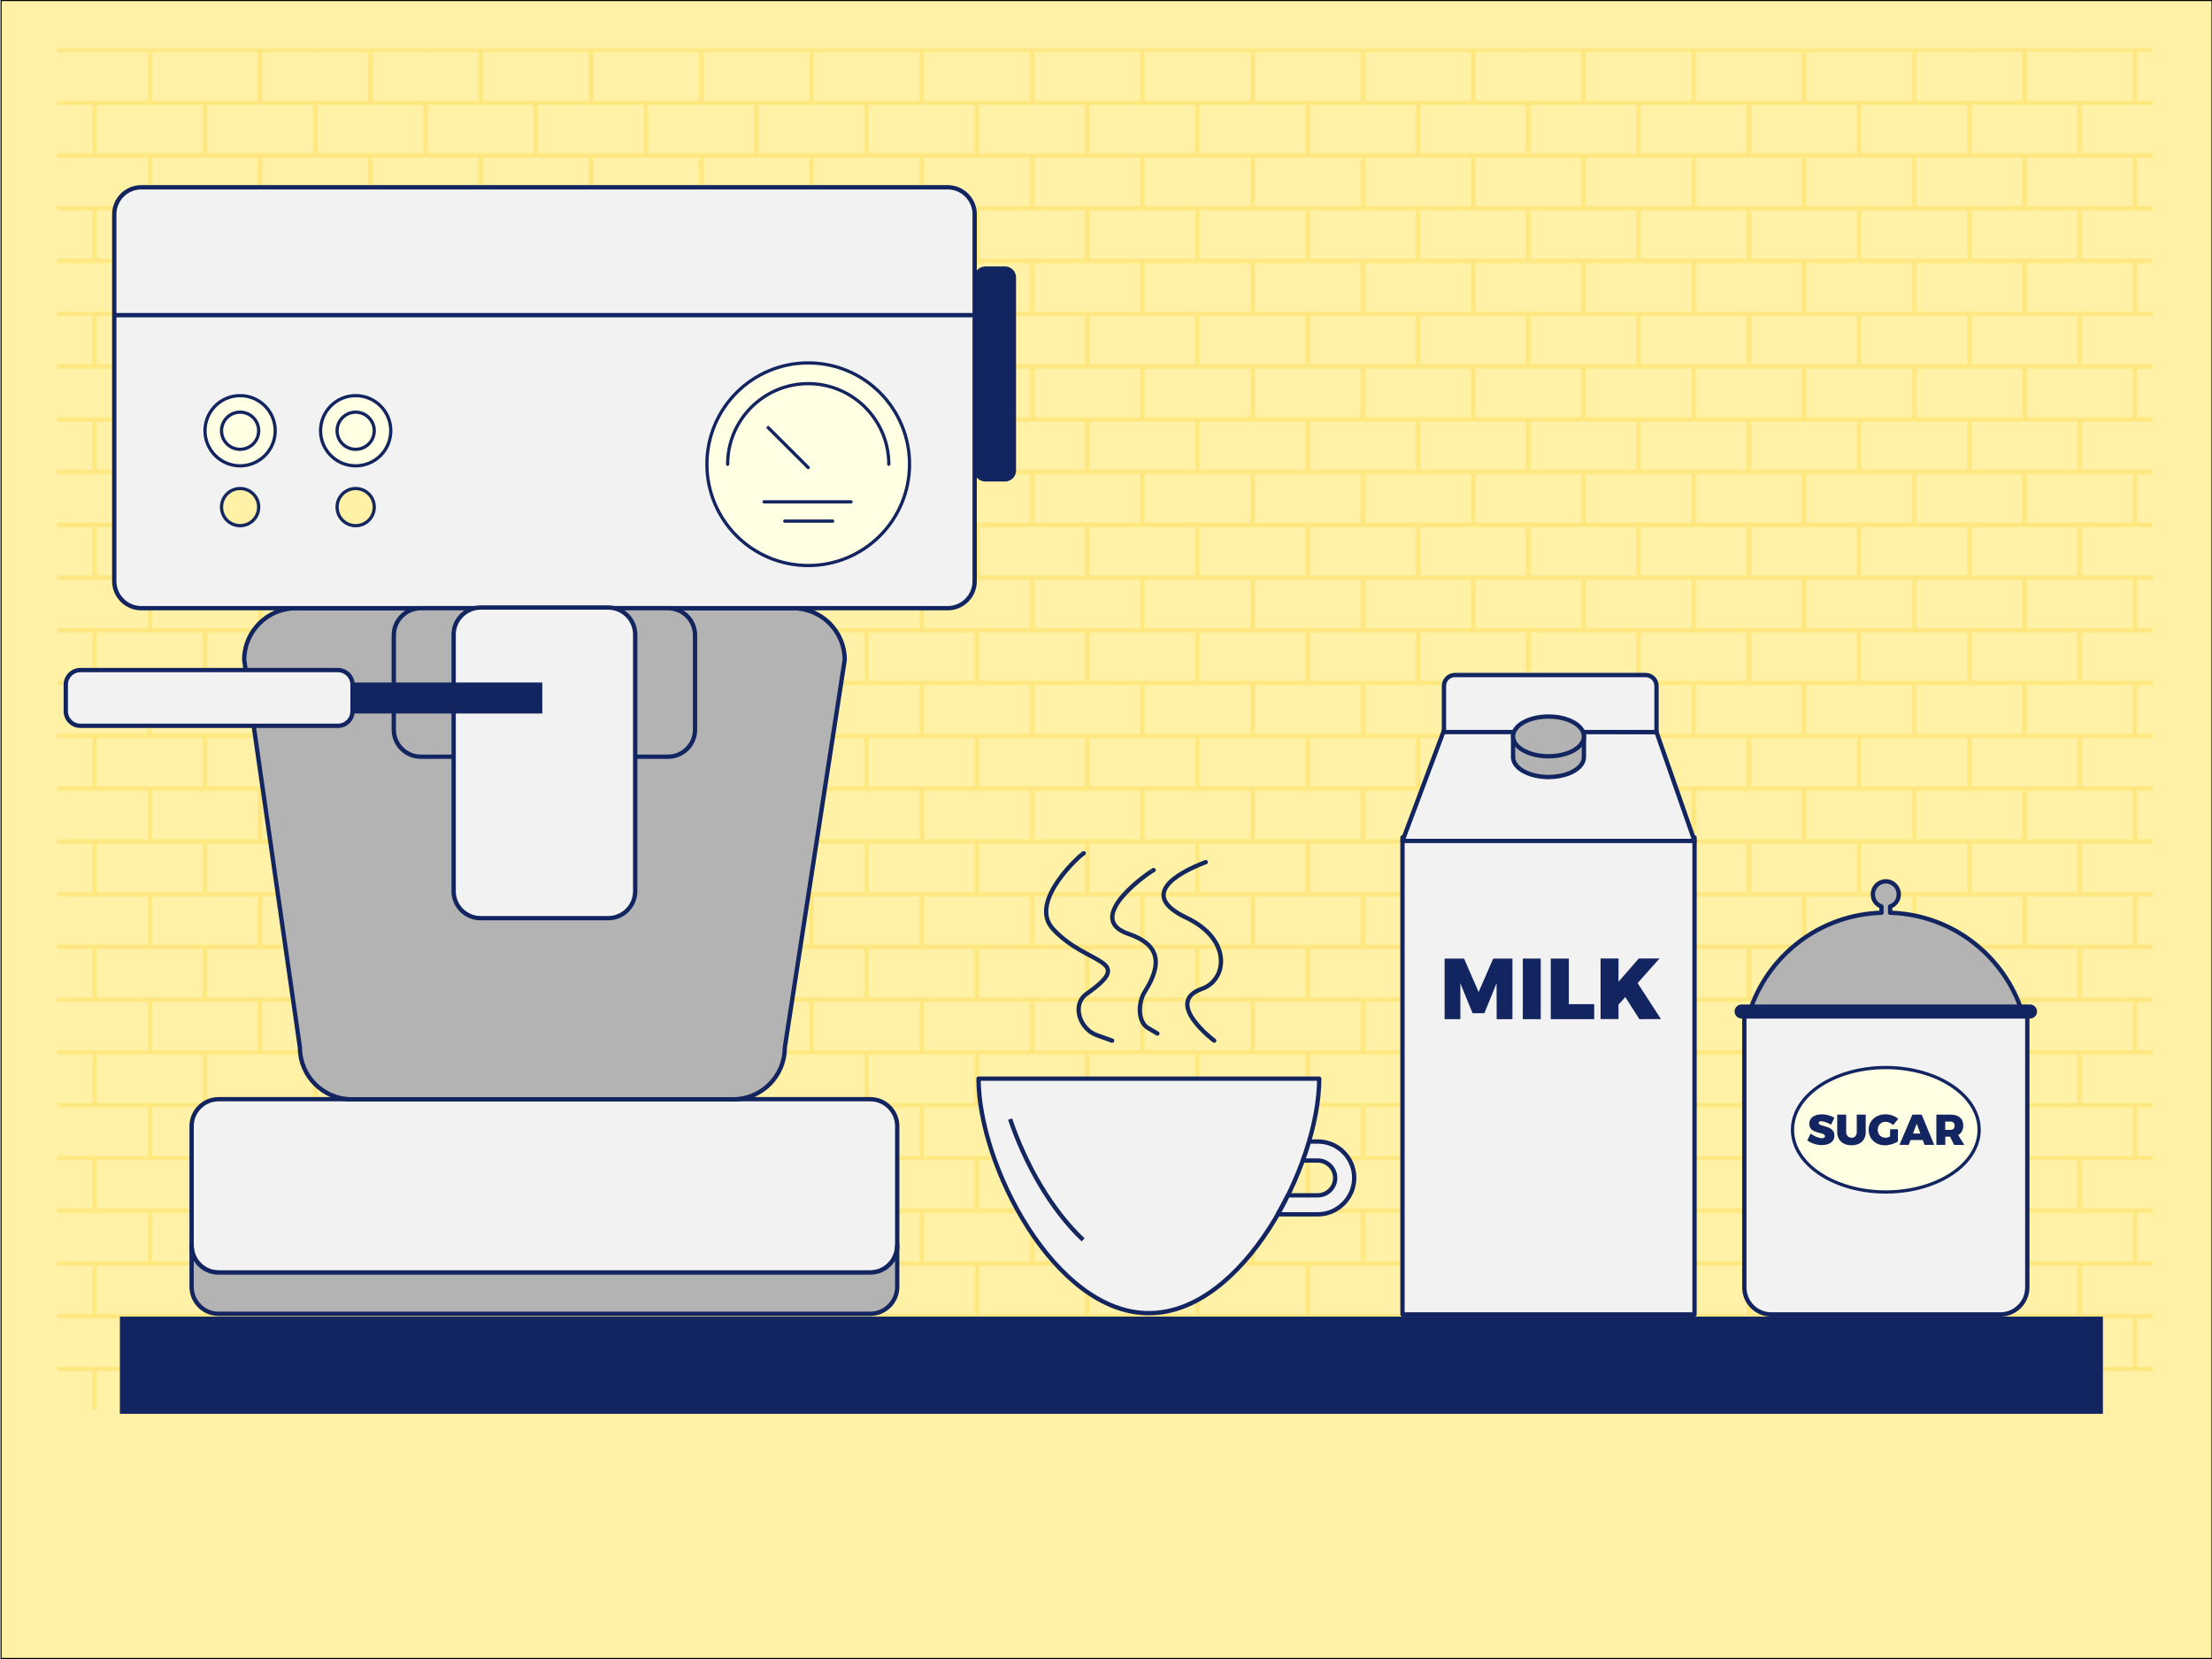
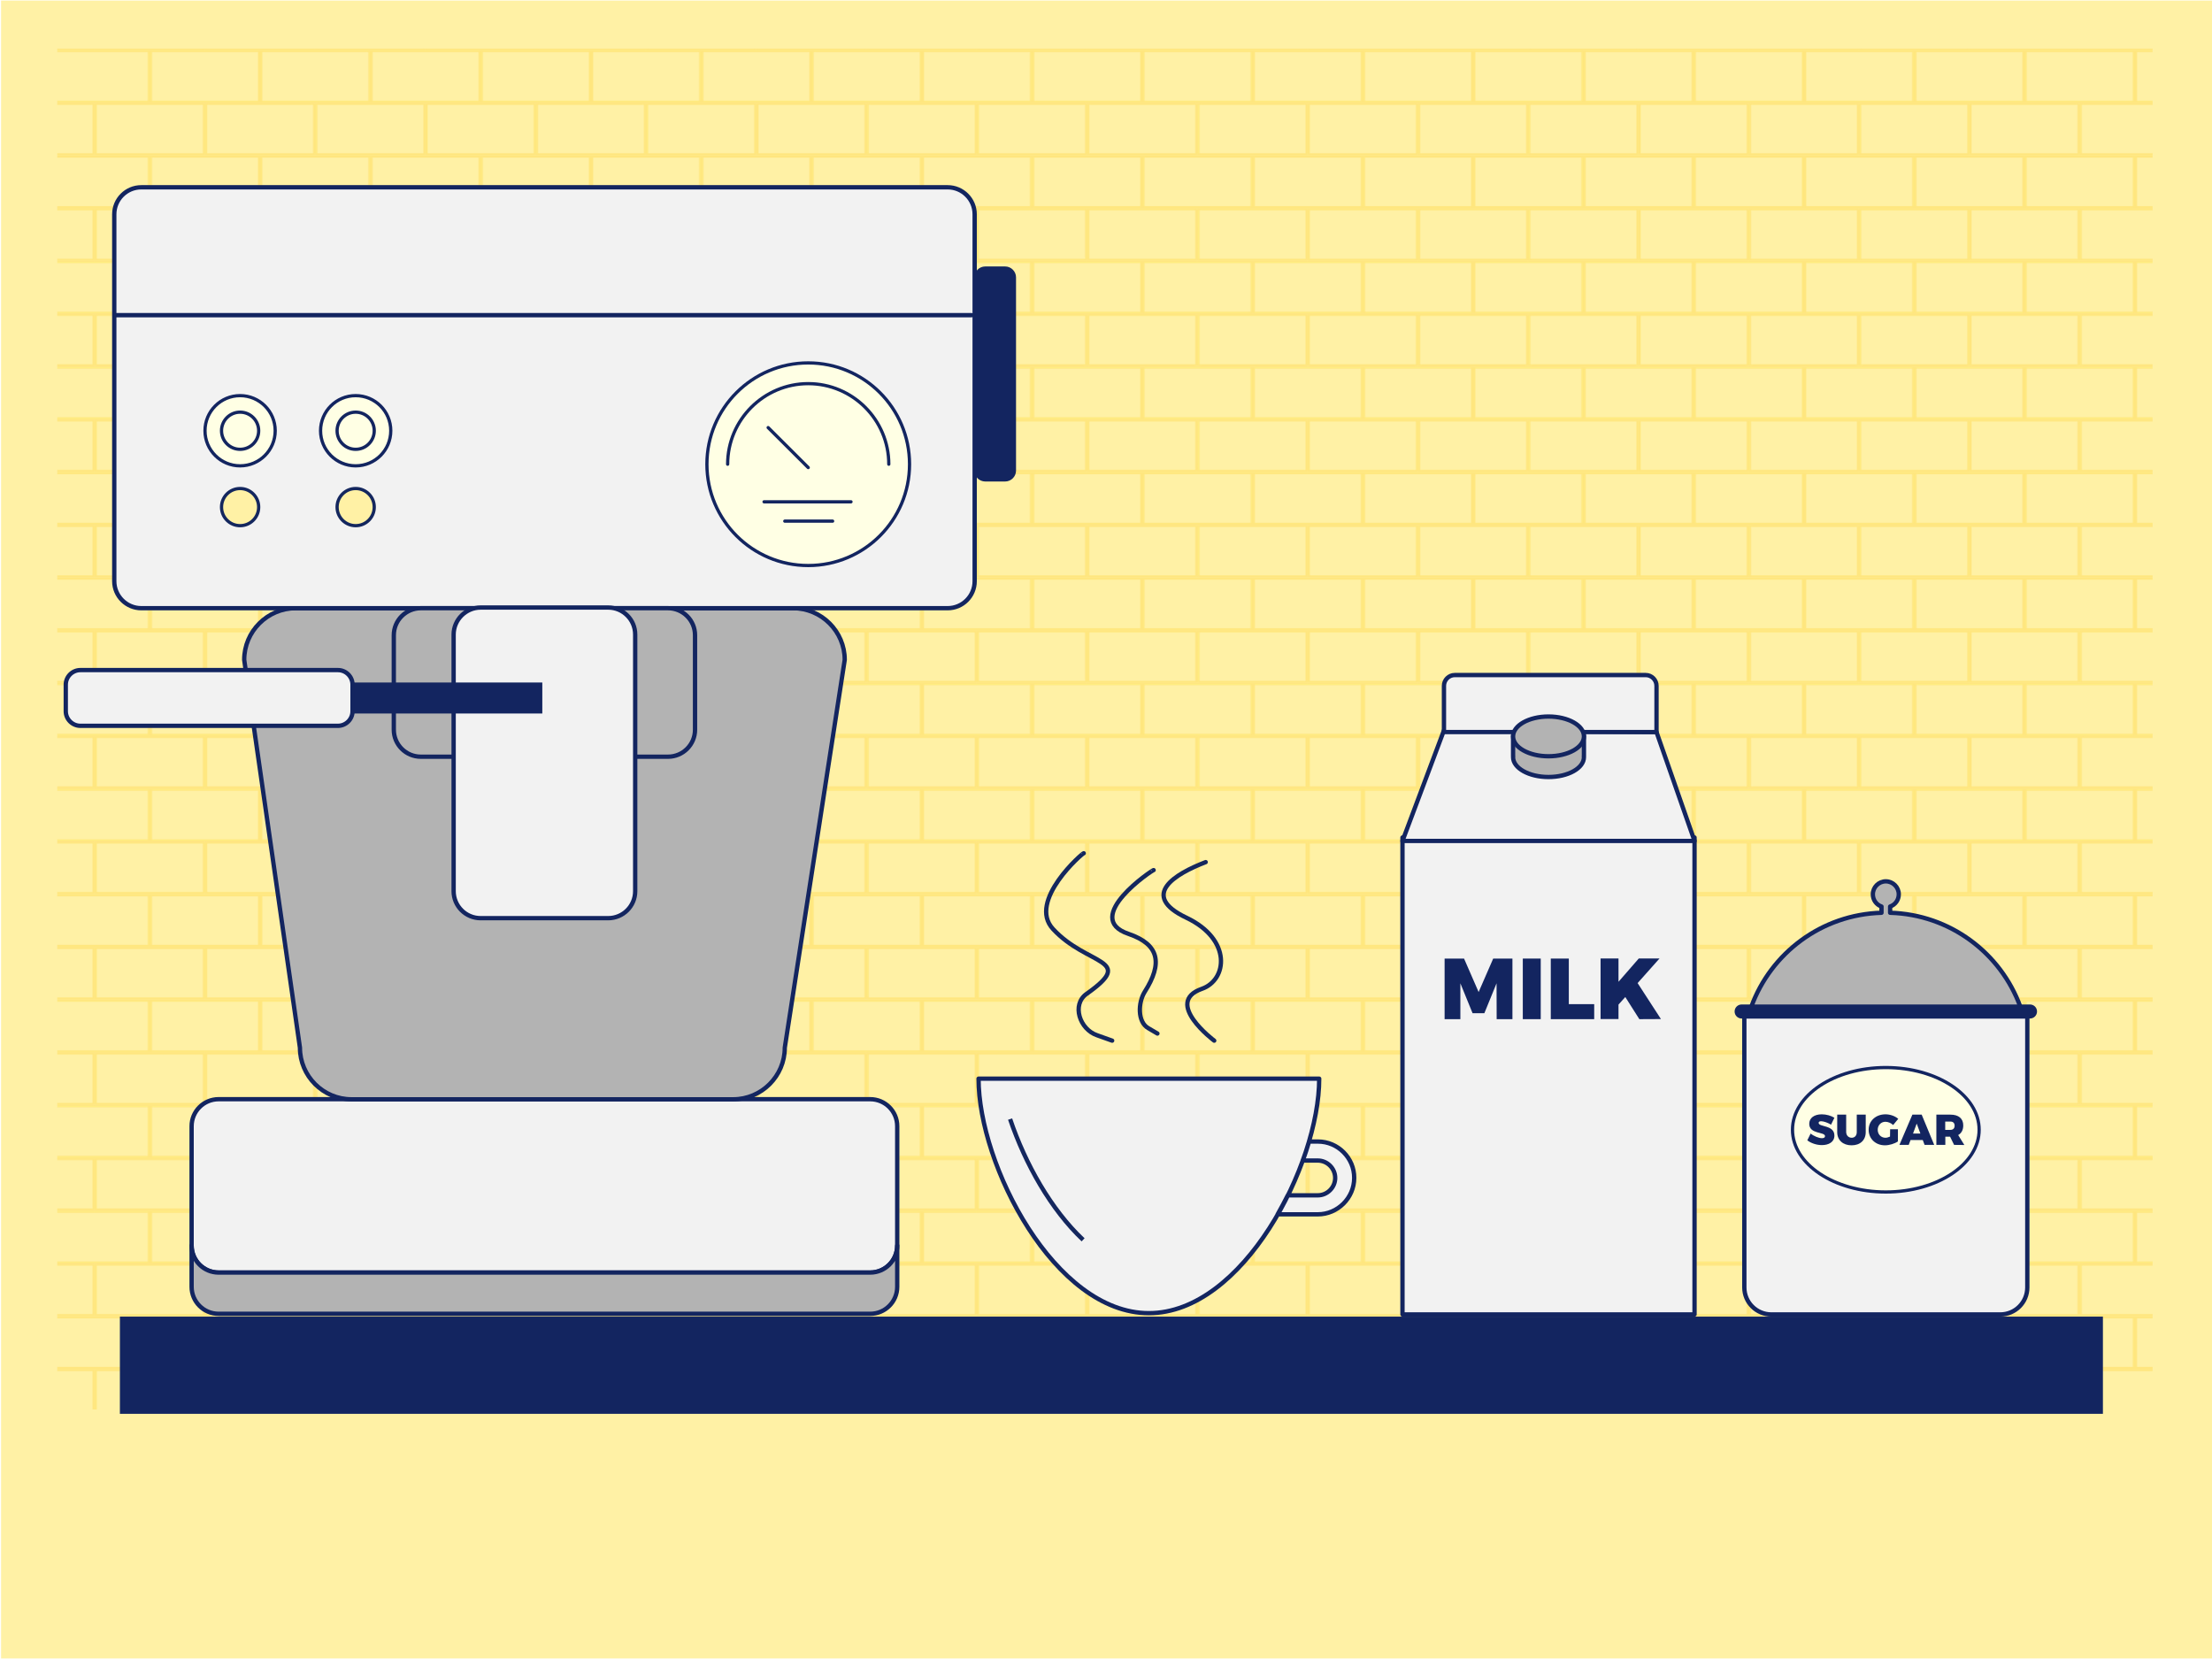
<svg xmlns="http://www.w3.org/2000/svg" xmlns:xlink="http://www.w3.org/1999/xlink" version="1.1" id="coffee" x="0px" y="0px" viewBox="0 0 2048 1536" style="enable-background:new 0 0 2048 1536;" xml:space="preserve">
  <style type="text/css">
	.st0{fill:none;}
	.st1{fill:none;stroke:#FFDB58;stroke-width:2;stroke-miterlimit:10;}
- 	.st2{fill:#FFF1A5;stroke:#000000;stroke-miterlimit:10;}
+ 	.st2{fill:#FFF1A5;}
	.st3{opacity:0.5;fill:url(#pattern_1_);enable-background:new    ;}
	.st4{fill:#132560;}
	.st5{fill:#F2F2F2;stroke:#132560;stroke-width:4;stroke-linecap:round;stroke-linejoin:round;stroke-miterlimit:10;}
	.st6{fill:#B3B3B3;stroke:#132560;stroke-width:4;stroke-linecap:round;stroke-linejoin:round;stroke-miterlimit:10;}
	.st7{fill:#FFFFE4;stroke:#132560;stroke-width:3;stroke-linecap:round;stroke-linejoin:round;stroke-miterlimit:10;}
	.st8{fill:#FFF1A5;stroke:#14275E;stroke-width:3;stroke-miterlimit:10;}
	.st9{fill:none;stroke:#132560;stroke-width:3;stroke-linecap:round;stroke-linejoin:round;stroke-miterlimit:10;}
	.st10{fill:none;stroke:#14275E;stroke-width:4;stroke-miterlimit:10;}
	.st11{fill:none;stroke:#14275E;stroke-width:4;stroke-linecap:round;stroke-linejoin:round;stroke-miterlimit:10;}
</style>
  <pattern y="1536" width="102.1" height="97.7" patternUnits="userSpaceOnUse" id="New_Pattern" viewBox="51.1 -122.2 102.1 97.7" style="overflow:visible;">
    <g>
      <rect x="51.1" y="-122.2" class="st0" width="102.1" height="97.7" />
      <g>
        <rect x="51.1" y="-122.2" class="st0" width="102.1" height="97.7" />
        <rect x="103.1" y="-145.6" class="st1" width="100.1" height="46.9" />
        <rect x="1" y="-145.6" class="st1" width="100.1" height="46.9" />
        <rect x="52.1" y="-96.8" class="st1" width="100.1" height="46.9" />
        <rect x="103.1" y="-47.9" class="st1" width="100.1" height="46.9" />
        <rect x="1" y="-47.9" class="st1" width="100.1" height="46.9" />
      </g>
    </g>
  </pattern>
  <rect id="background" x="1" y="0.5" class="st2" width="2047" height="1535" />
  <pattern id="pattern_1_" xlink:href="#New_Pattern" patternTransform="matrix(1 0 0 -1 -167.5 -17102.801)">
</pattern>
  <rect id="pattern" x="53" y="45" class="st3" width="1940" height="1260" />
  <rect id="Table" x="111" y="1219" class="st4" width="1836" height="90" />
  <g id="Milk">
    <g id="Milk_x5F_Carton">
      <rect x="1298.5" y="775.4" class="st5" width="270.4" height="441.6" />
      <polygon class="st5" points="1336.9,676.2 1533.7,677.8 1568.9,778.6 1298.5,778.6   " />
      <path class="st5" d="M1346.9,625h176.8c5.5,0,10,4.5,10,10v42.8h-196.8V635C1336.9,629.5,1341.4,625,1346.9,625z" />
    </g>
    <g id="Milk_x5F_Cap">
      <path class="st6" d="M1466.5,681h-65.6v19.2h0.1c0,0.3-0.1,0.5-0.1,0.8c0,10.2,14.7,18.4,32.8,18.4c18.1,0,32.8-8.2,32.8-18.4    c0-0.3-0.1-0.5-0.1-0.8h0.1L1466.5,681L1466.5,681z" />
      <ellipse class="st6" cx="1433.7" cy="681.8" rx="32.8" ry="18.4" />
    </g>
    <g id="Milk_x5F_Text">
      <path class="st4" d="M1355.5,887.5l13.5,31l13.5-31h17.8v56.1h-14.6l-0.1-33.2l-11.3,27.7h-10.9l-11.3-27.7v33.2h-14.6v-56.1    H1355.5z" />
      <path class="st4" d="M1426.5,887.5v56.1h-16.6v-56.1H1426.5z" />
      <path class="st4" d="M1452.5,887.5v42.2h23.5v13.9h-40.2v-56.1L1452.5,887.5L1452.5,887.5z" />
      <path class="st4" d="M1517.8,943.6l-13-20.5l-6.3,7v13.4h-16.6v-56.1h16.6V909l18.8-21.6h19.2l-20.3,22.8l21.6,33.3L1517.8,943.6    L1517.8,943.6z" />
    </g>
  </g>
  <g id="Machine">
    <g id="Machine_x5F_Base">
      <path id="bottomMachine" class="st5" d="M805.7,1178.2H202.4c-13.8,0-25-11.2-25-25v-110.5c0-13.8,11.2-25,25-25h603.3    c13.8,0,25,11.2,25,25v110.5C830.7,1167,819.5,1178.2,805.7,1178.2z" />
      <path id="middleMachine" class="st6" d="M273.9,563.1h460.4c26.3,0,47.8,21.5,47.8,47.8L726.6,970c0,26.3-21.5,47.8-47.8,47.8    H325.5c-26.3,0-47.8-21.5-47.8-47.8l-51.6-359.1C226.1,584.6,247.6,563.1,273.9,563.1z" />
      <path id="topMachine" class="st5" d="M130.8,173.4h746.6c13.8,0,25,11.2,25,25v339.7c0,13.8-11.2,25-25,25H130.8    c-13.7,0-25-11.2-25-25V198.4C105.8,184.6,117,173.4,130.8,173.4z M106.7,291.8h792.8" />
      <path id="bottomMachineDG" class="st6" d="M805.7,1178.2H202.4c-13.8,0-25-11.2-25-25v38.2c0,13.8,11.2,25,25,25h603.3    c13.8,0,25-11.2,25-25v-38.2C830.7,1167,819.5,1178.2,805.7,1178.2z" />
      <path id="middleDG" class="st6" d="M389.6,563.1h228.9c13.8,0,25,11.2,25,25v87.5c0,13.8-11.2,25-25,25H389.6    c-13.8,0-25-11.2-25-25v-87.5C364.6,574.3,375.9,563.1,389.6,563.1z" />
      <path id="middleLG" class="st5" d="M445,562.5h118.1c13.8,0,25,11.2,25,25v237.6c0,13.8-11.2,25-25,25H445c-13.8,0-25-11.2-25-25    V587.5C420,573.8,431.3,562.5,445,562.5z" />
      <g id="leftHandle" class="lHandle-anim">
        <rect id="leftHandleBlue" x="313" y="631.9" class="st4" width="189.1" height="28.7" />
        <path id="leftHandleGray" class="st5" d="M74.4,620.4h238.5c7.4,0,13.5,6.1,13.5,13.5v24.6c0,7.4-6.1,13.5-13.5,13.5H74.4     c-7.4,0-13.5-6.1-13.5-13.5v-24.6C60.9,626.5,67,620.4,74.4,620.4z" />
      </g>
      <path id="rightHandle" class="st4" d="M902.1,435.7V256.8c0-5.6,4.6-10.1,10.1-10.1h18.4c5.6,0,10.1,4.6,10.1,10.1v178.9    c0,5.6-4.6,10.1-10.1,10.1h-18.4C906.7,445.8,902.1,441.3,902.1,435.7z" />
    </g>
    <g id="machineVisuals">
      <g id="leftButtons">
        <circle id="outer_lWhite_1_" class="st7" cx="222.3" cy="398.8" r="32.5" />
        <path id="inner_lWhite" class="st7 button-anim" d="M222.3,416c-9.5,0-17.2-7.7-17.2-17.2s7.7-17.2,17.2-17.2s17.2,7.7,17.2,17.2     S231.8,416,222.3,416z" />
        <path id="lYellow_button" class="st8 button-anim-on" d="M222.3,486.7c-9.5,0-17.2-7.7-17.2-17.2s7.7-17.2,17.2-17.2s17.2,7.7,17.2,17.2     S231.8,486.7,222.3,486.7z" />
      </g>
      <g id="rightButtons">
        <circle id="outer_rWhite" class="st7" cx="329.3" cy="398.8" r="32.5" />
        <path id="inner_rWhite" class="st7 button-anim" d="M329.3,416c-9.5,0-17.2-7.7-17.2-17.2s7.7-17.2,17.2-17.2s17.2,7.7,17.2,17.2     S338.8,416,329.3,416z" />
        <path id="rYellow_button" class="st8 button-anim-off" d="M329.3,486.7c-9.5,0-17.2-7.7-17.2-17.2s7.7-17.2,17.2-17.2s17.2,7.7,17.2,17.2     S338.8,486.7,329.3,486.7z" />
      </g>
      <g id="Meter_1_">
        <circle id="meter_exterior" class="st7" cx="748.3" cy="429.8" r="93.8" />
        <path id="half_circle" class="st7" d="M673.7,429.8c0-41.1,33.5-74.6,74.6-74.6s74.6,33.5,74.6,74.6" />
        <line id="meterLine" class="st9 meterLine-anim" x1="748.3" y1="432.9" x2="711.2" y2="395.9" />
        <line id="upperLine" class="st9" x1="707.4" y1="464.6" x2="787.9" y2="464.6" />
        <line id="bottomLine" class="st9" x1="726.6" y1="482.5" x2="770.9" y2="482.5" />
      </g>
    </g>
  </g>
  <g id="Coffee">
    <path id="coffee_cup" class="st5" d="M1221.4,998.7c0,79.9-70.5,217.1-157.7,217.1S906,1078.6,906,998.7H1221.4z M1220.2,1056.9   h-8.2c-1.8,5.9-3.5,11.7-5.9,17.6h14c8.8,0,16.1,7.3,16.1,16.1c0,8.8-7.3,16.1-16.1,16.1h-27.8c-2.9,5.9-6.1,11.7-9.4,17.6h37.2   c18.4,0,33.7-15.2,33.7-33.7C1253.9,1072.1,1238.7,1056.9,1220.2,1056.9z" />
    <path class="st10" d="M1002.8,1147.9c-29.8-28.1-53.5-70.2-67.6-111.8" />
    <path id="lSteam" class="st11" d="M1003.4,790c0-1.2-52.7,44.2-28.4,70.2c31.9,34.5,77.5,27.2,31,60c-14,9.9-6.4,32.8,9.7,38.3   l14,5" />
    <path id="rSteam" class="st11" d="M1116.3,798.2c-28.1,10.8-61.7,30.7-17.8,51.5c42.4,20.2,37.7,57.6,14.3,65.8   c-36,12.6,11.4,48,11.4,48" />
-     <path id="mStean" class="st11" d="M1068.1,805.6c0-0.9-67.6,44.2-23.1,59.1c28.4,9.7,31.6,27.2,14.9,53.5   c-6.4,10.2-6.7,28.1,3.2,33.7l8.5,5" />
+     <path id="mSteam" class="st11" d="M1068.1,805.6c0-0.9-67.6,44.2-23.1,59.1c28.4,9.7,31.6,27.2,14.9,53.5   c-6.4,10.2-6.7,28.1,3.2,33.7l8.5,5" />
  </g>
  <g id="Sugar">
    <path id="Jar" class="st5" d="M1615,941h262v251c0,13.8-11.2,25-25,25h-212c-13.8,0-25-11.2-25-25V941z" />
    <ellipse id="Label" class="st7" cx="1746" cy="1046" rx="86.4" ry="57.6" />
    <g id="Sugar_x5F_Text">
      <path class="st4" d="M1686.1,1038.1c-1.4,0-2.3,0.5-2.3,1.5c0,4.1,14.6,1.7,14.6,11.8c0,6-5.3,8.8-11.6,8.8    c-4.8,0-10-1.7-13.5-4.4l3.1-6.3c2.9,2.4,7.6,4.3,10.4,4.3c1.8,0,2.9-0.6,2.9-1.9c0-4.2-14.6-1.6-14.6-11.4    c0-5.4,4.6-8.8,11.6-8.8c4.3,0,8.7,1.3,11.7,3.2l-3.1,6.4C1692.6,1039.6,1688.5,1038.1,1686.1,1038.1z" />
      <path class="st4" d="M1714.4,1053.4c2.8,0,4.7-2,4.7-5.2V1032h8.3v16.2c0,7.4-5.1,12.2-13.1,12.2s-13.3-4.8-13.3-12.2V1032h8.3    v16.2C1709.4,1051.4,1711.6,1053.4,1714.4,1053.4z" />
      <path class="st4" d="M1750,1045.5h7.2v11.3c-3,2.1-8,3.6-12,3.6c-8.7,0-15.1-6.1-15.1-14.4c0-8.2,6.6-14.3,15.6-14.3    c4.3,0,8.9,1.6,11.8,4.2l-4.7,5.7c-1.9-1.8-4.7-3-7.2-3c-4,0-7.1,3.2-7.1,7.4c0,4.3,3.1,7.4,7.2,7.4c1.2,0,2.7-0.4,4.2-1.1    L1750,1045.5L1750,1045.5z" />
      <path class="st4" d="M1780.2,1055.5h-11.3l-1.7,4.5h-8.6l12-28h8.6l11.6,28h-8.9L1780.2,1055.5z M1778,1049.5l-3.4-9.2l-3.4,9.2    H1778z" />
      <path class="st4" d="M1809.2,1060l-3.7-7.6h-4.4v7.6h-8.3v-28h13.1c7.5,0,11.8,3.6,11.8,10c0,4.2-1.7,7.2-4.7,8.9l5.7,9.2    L1809.2,1060L1809.2,1060z M1801,1046.1h4.8c2.5,0,3.9-1.4,3.9-3.9c0-2.4-1.4-3.8-3.9-3.8h-4.8V1046.1z" />
    </g>
-     <g id="Jar_x5F_Lid">
+     <g id="Jar_Lid">
      <path class="st4 lid-animation" d="M1612.5,930h267c3.6,0,6.5,2.9,6.5,6.5l0,0c0,3.6-2.9,6.5-6.5,6.5h-267c-3.6,0-6.5-2.9-6.5-6.5l0,0    C1606,932.9,1608.9,930,1612.5,930z" />
      <path id="_x3C_Compound_x5F_Path_x3E_" class="st6" d="M1750,845.1v-5.8c4.7-1.6,8-6.1,8-11.3c0-6.6-5.4-12-12-12s-12,5.4-12,12    c0,5.2,3.3,9.7,8,11.3v5.8c-55.5,1.6-102.4,37.3-120.5,86.9h249C1852.4,882.4,1805.5,846.7,1750,845.1z" />
    </g>
  </g>
</svg>
